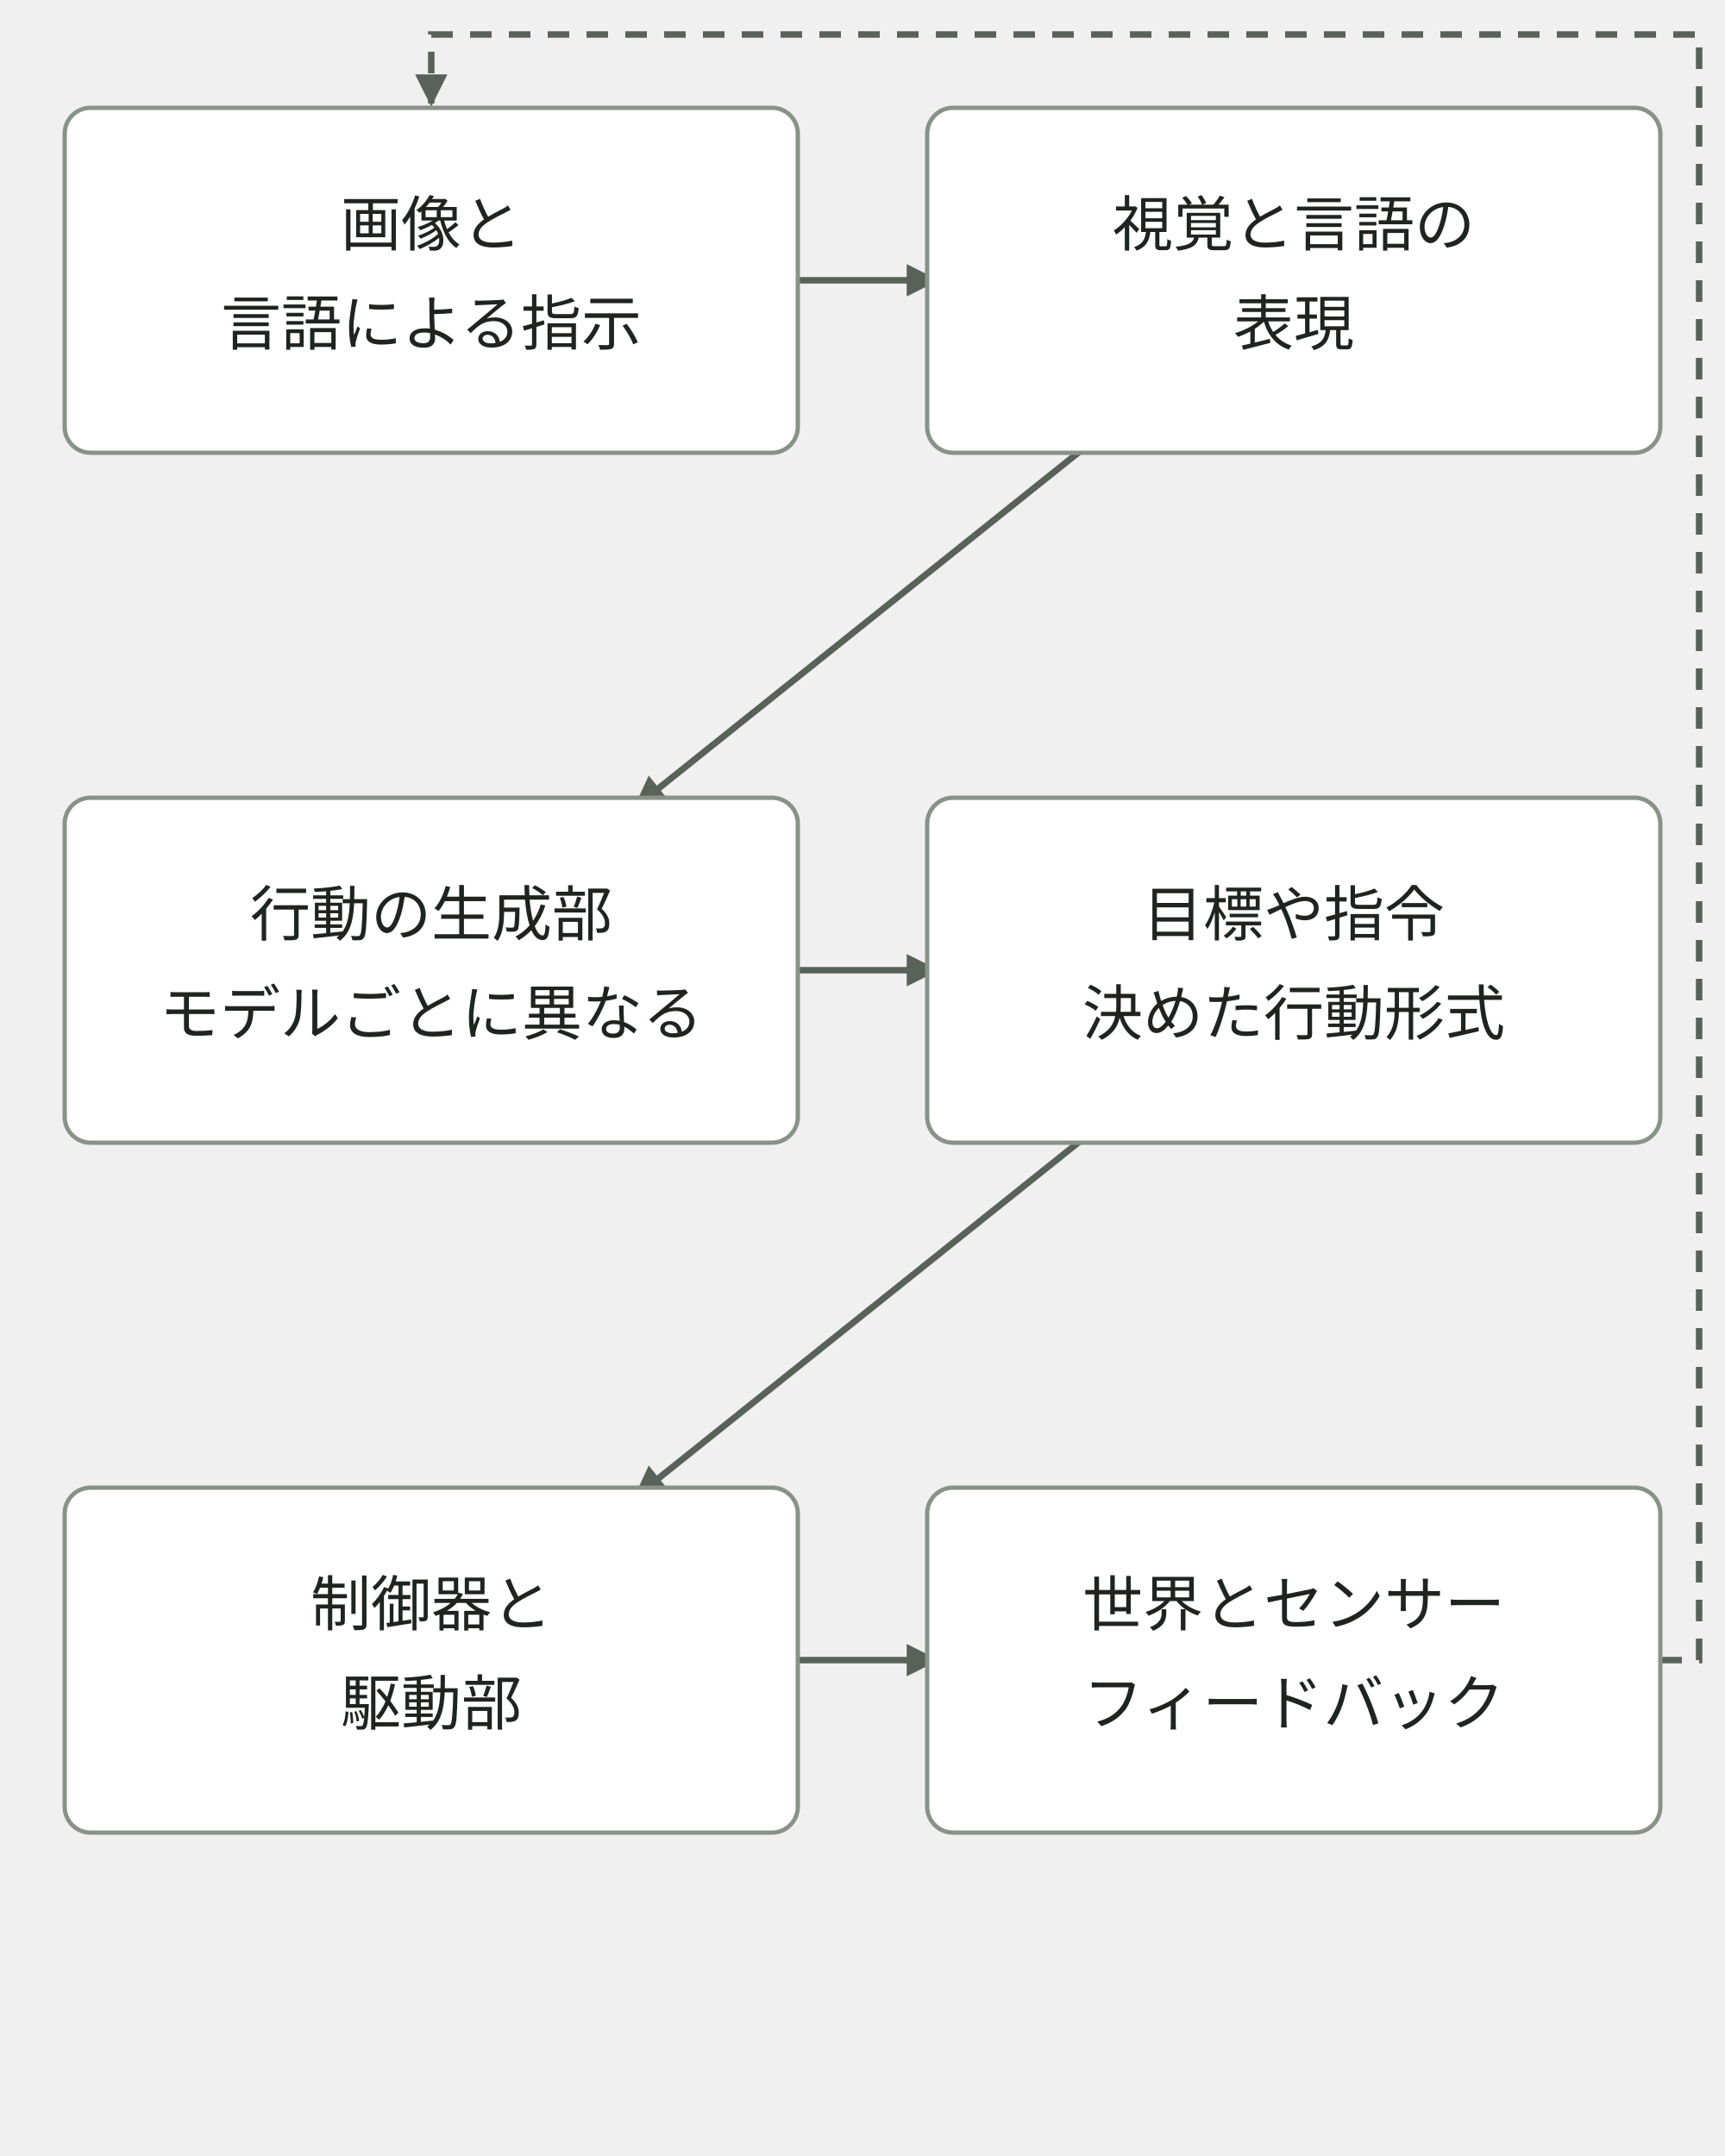
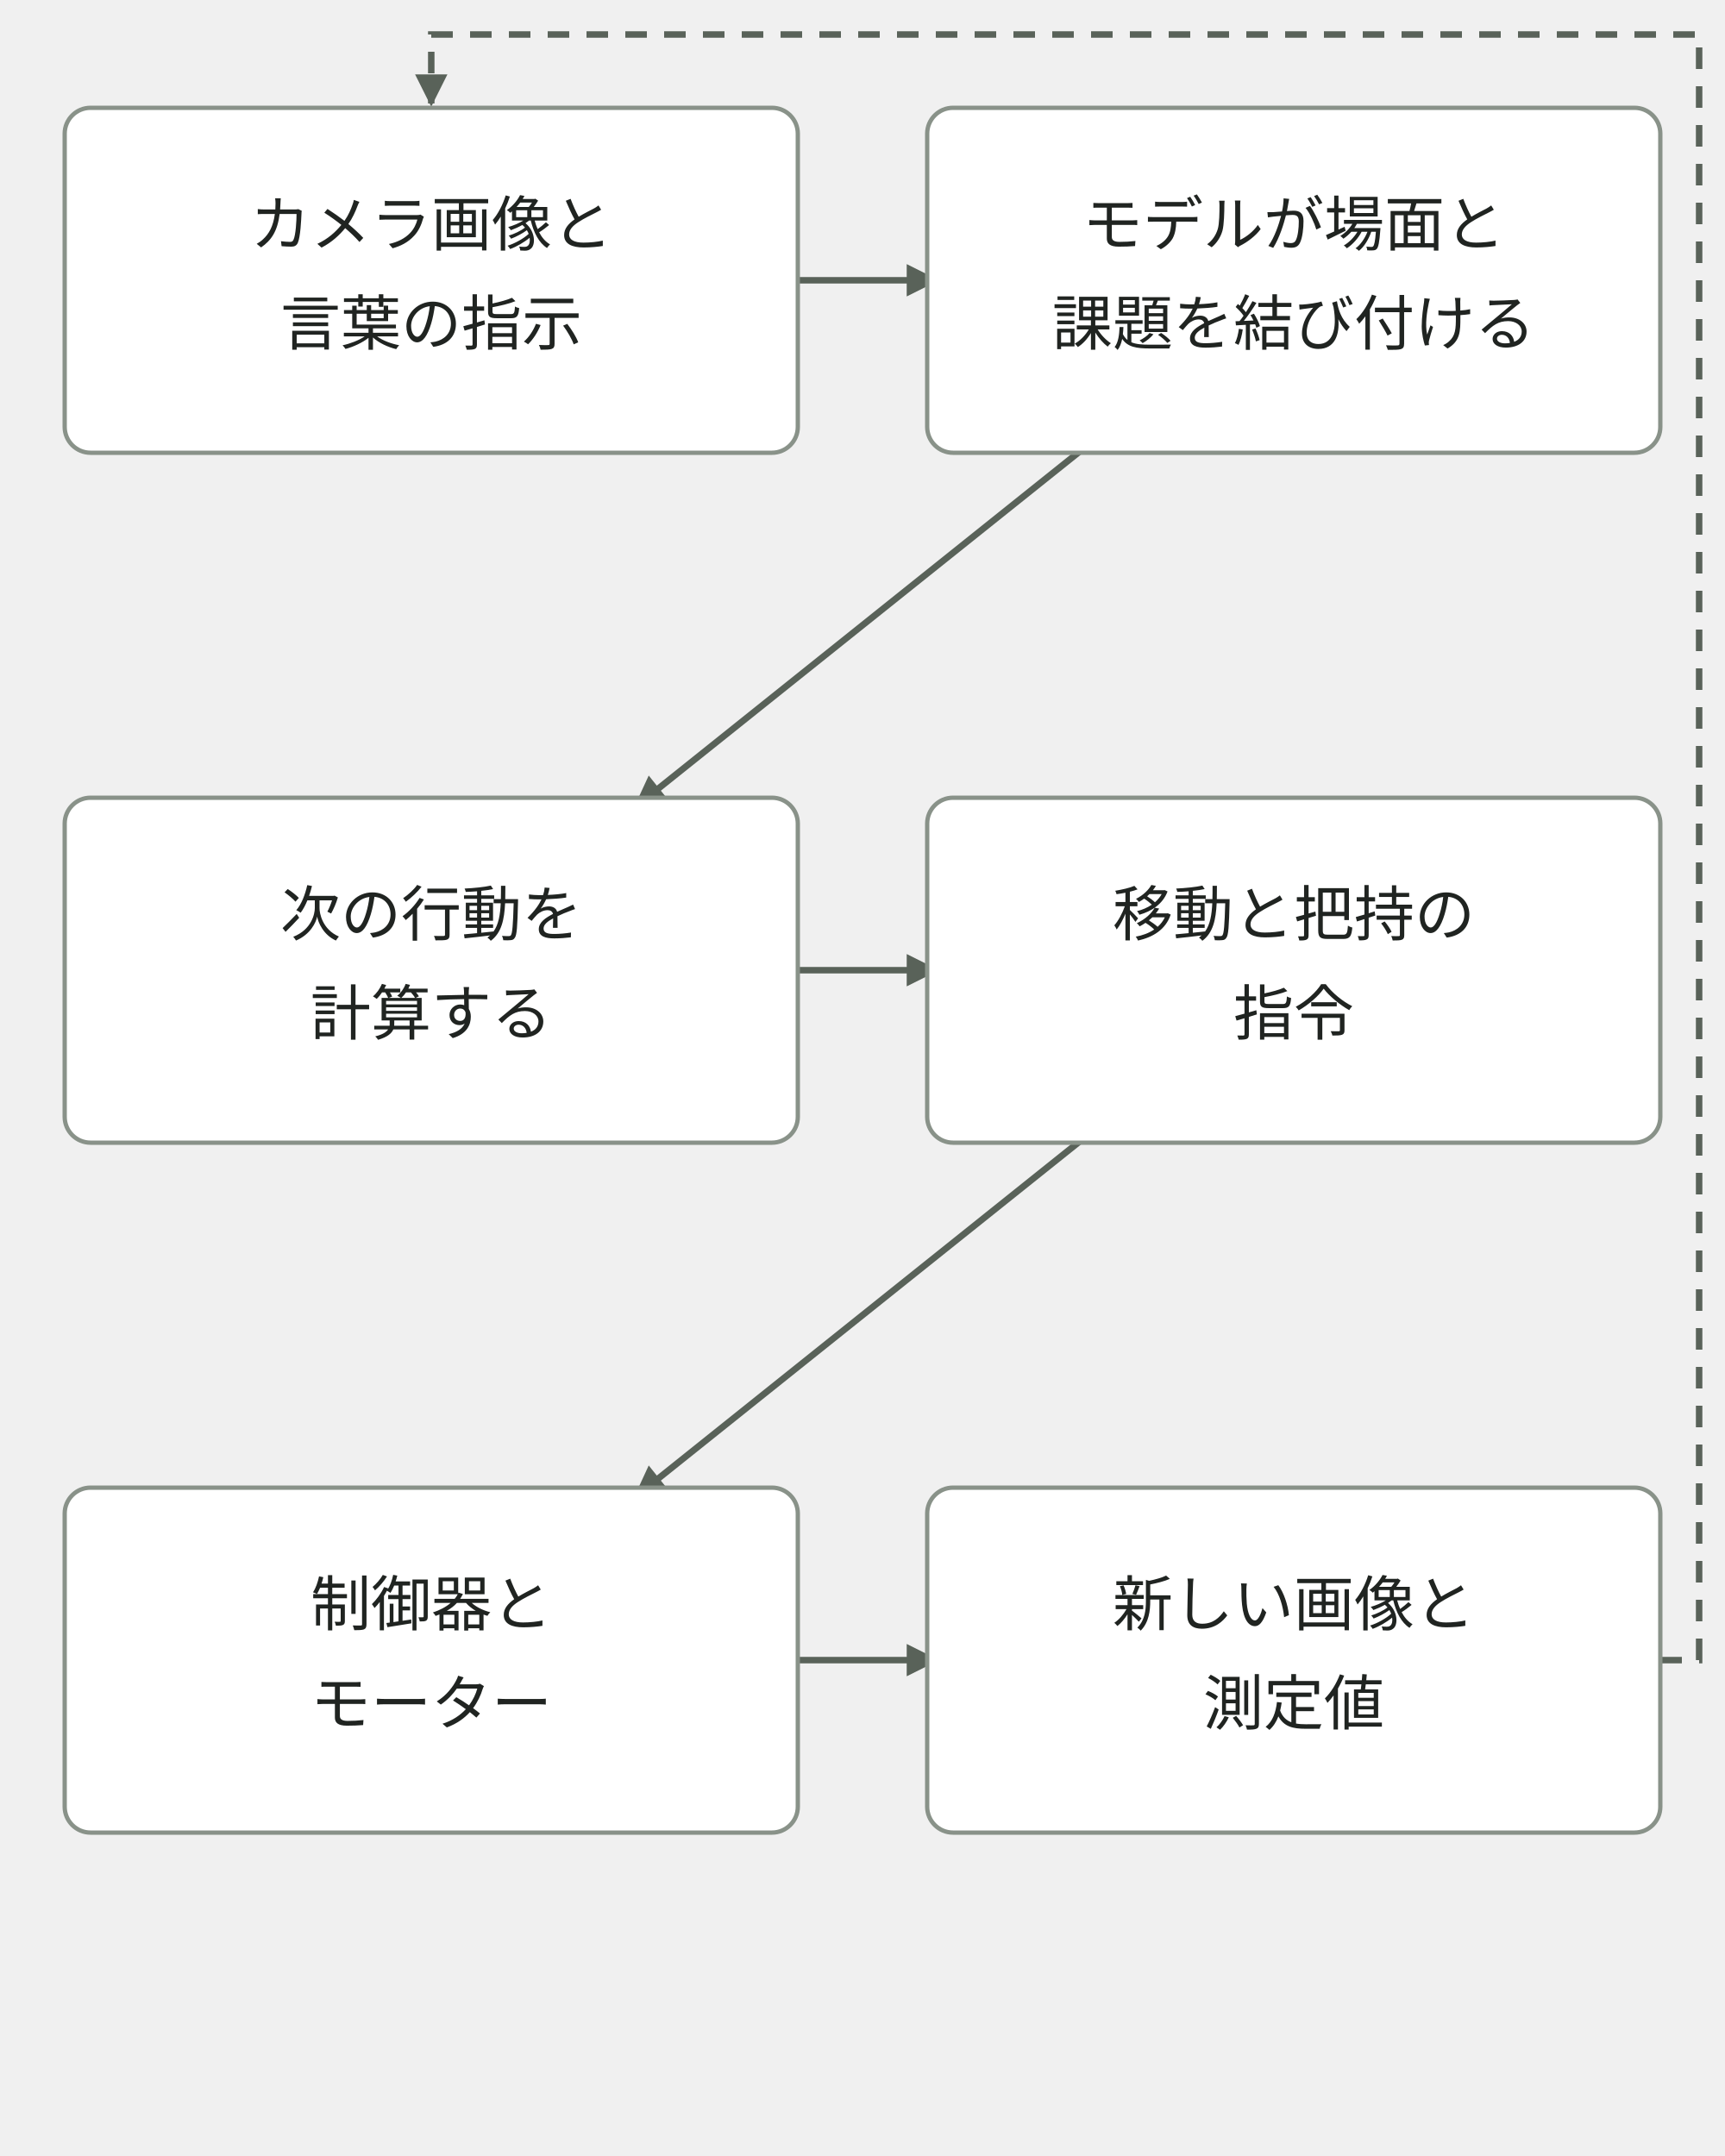
<svg xmlns="http://www.w3.org/2000/svg" viewBox="0 0 400 500" role="img" aria-labelledby="vla-ja-title vla-ja-desc">
  <style>text{font-family:Arial,sans-serif;fill:#202421}@media(prefers-reduced-motion:reduce){.atlas-pulse{display:none}}</style>
  <defs>
    <marker id="vla-ja-arrow" viewBox="0 0 10 10" refX="9" refY="5" markerWidth="5" markerHeight="5" orient="auto">
      <path d="M0 0 10 5 0 10Z" fill="#596259" />
    </marker>
  </defs>
  <path d="M183.0 65.0 L217.0 65.0" fill="none" stroke="#596259" stroke-width="1.5" marker-end="url(#vla-ja-arrow)" />
  <path d="M252.5 103.0 L147.5 187.0" fill="none" stroke="#596259" stroke-width="1.5" marker-end="url(#vla-ja-arrow)" />
  <path d="M183.0 225.0 L217.0 225.0" fill="none" stroke="#596259" stroke-width="1.5" marker-end="url(#vla-ja-arrow)" />
  <path d="M252.5 263.0 L147.5 347.0" fill="none" stroke="#596259" stroke-width="1.5" marker-end="url(#vla-ja-arrow)" />
  <path d="M183.0 385.0 L217.0 385.0" fill="none" stroke="#596259" stroke-width="1.5" marker-end="url(#vla-ja-arrow)" />
  <path d="M385 385 L394 385 L394 8 L100 8 L100 24" fill="none" stroke="#596259" stroke-width="1.5" stroke-dasharray="5 4" marker-end="url(#vla-ja-arrow)" />
  <rect x="15" y="25" width="170" height="80" rx="6" fill="white" stroke="#899289" />
-   <text x="100" y="57" text-anchor="middle" font-size="14">画像と</text>
-   <text x="100" y="80" text-anchor="middle" font-size="14">言語による指示</text>
+   <text x="100" y="57" text-anchor="middle" font-size="14">カメラ画像と</text>
+   <text x="100" y="80" text-anchor="middle" font-size="14">言葉の指示</text>
  <rect x="215" y="25" width="170" height="80" rx="6" fill="white" stroke="#899289" />
-   <text x="300" y="57" text-anchor="middle" font-size="14">視覚と言語の</text>
-   <text x="300" y="80" text-anchor="middle" font-size="14">表現</text>
+   <text x="300" y="57" text-anchor="middle" font-size="14">モデルが場面と</text>
+   <text x="300" y="80" text-anchor="middle" font-size="14">課題を結び付ける</text>
  <rect x="15" y="185" width="170" height="80" rx="6" fill="white" stroke="#899289" />
-   <text x="100" y="217" text-anchor="middle" font-size="14">行動の生成部</text>
-   <text x="100" y="240" text-anchor="middle" font-size="14">モデルごとに異なる</text>
+   <text x="100" y="217" text-anchor="middle" font-size="14">次の行動を</text>
+   <text x="100" y="240" text-anchor="middle" font-size="14">計算する</text>
  <rect x="215" y="185" width="170" height="80" rx="6" fill="white" stroke="#899289" />
-   <text x="300" y="217" text-anchor="middle" font-size="14">目標や指令</text>
-   <text x="300" y="240" text-anchor="middle" font-size="14">決めた行動形式</text>
+   <text x="300" y="217" text-anchor="middle" font-size="14">移動と把持の</text>
+   <text x="300" y="240" text-anchor="middle" font-size="14">指令</text>
  <rect x="15" y="345" width="170" height="80" rx="6" fill="white" stroke="#899289" />
  <text x="100" y="377" text-anchor="middle" font-size="14">制御器と</text>
-   <text x="100" y="400" text-anchor="middle" font-size="14">駆動部</text>
+   <text x="100" y="400" text-anchor="middle" font-size="14">モーター</text>
  <rect x="215" y="345" width="170" height="80" rx="6" fill="white" stroke="#899289" />
-   <text x="300" y="377" text-anchor="middle" font-size="14">世界とセンサー</text>
-   <text x="300" y="400" text-anchor="middle" font-size="14">フィードバック</text>
+   <text x="300" y="377" text-anchor="middle" font-size="14">新しい画像と</text>
+   <text x="300" y="400" text-anchor="middle" font-size="14">測定値</text>
  <g class="atlas-pulse" opacity="0">
    <circle r="3" fill="#8b2020">
      <animateMotion dur="6s" repeatCount="indefinite" path="M183.0 65.0 L217.0 65.0" />
    </circle>
    <animate attributeName="opacity" values="0;1;1;0;0" keyTimes="0;0.06;0.7;0.8;1" dur="6s" repeatCount="indefinite" />
  </g>
</svg>
